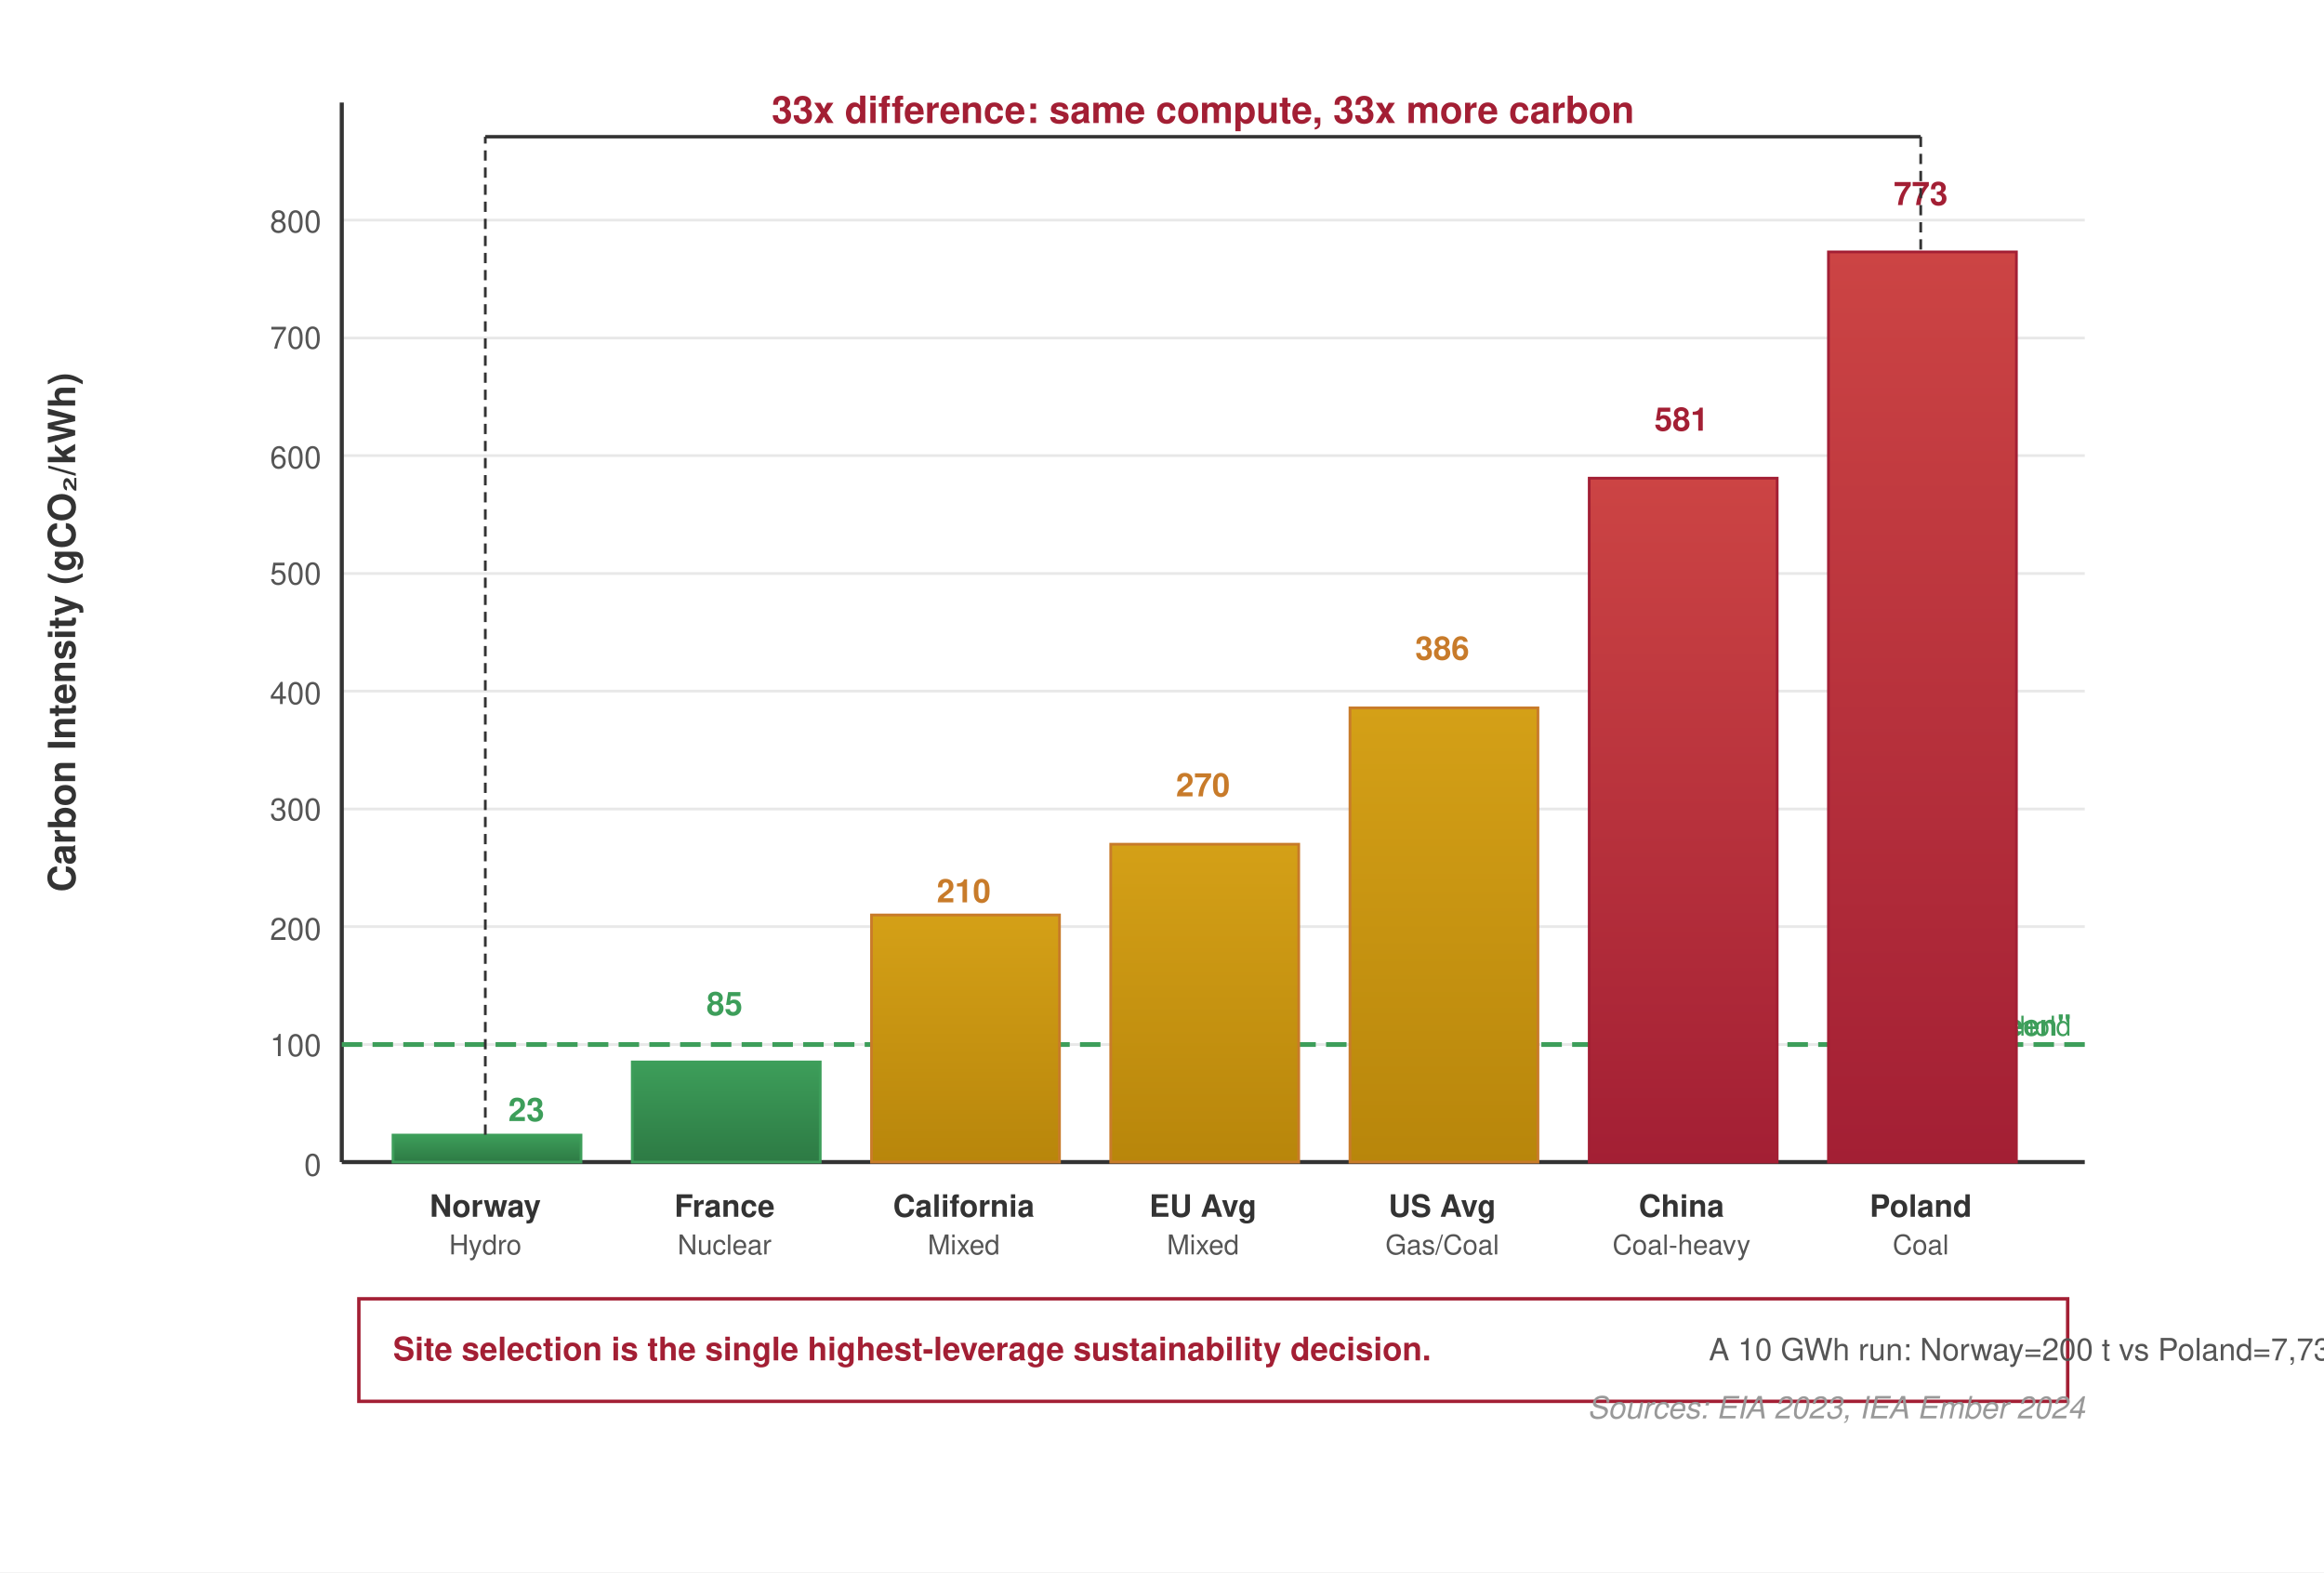
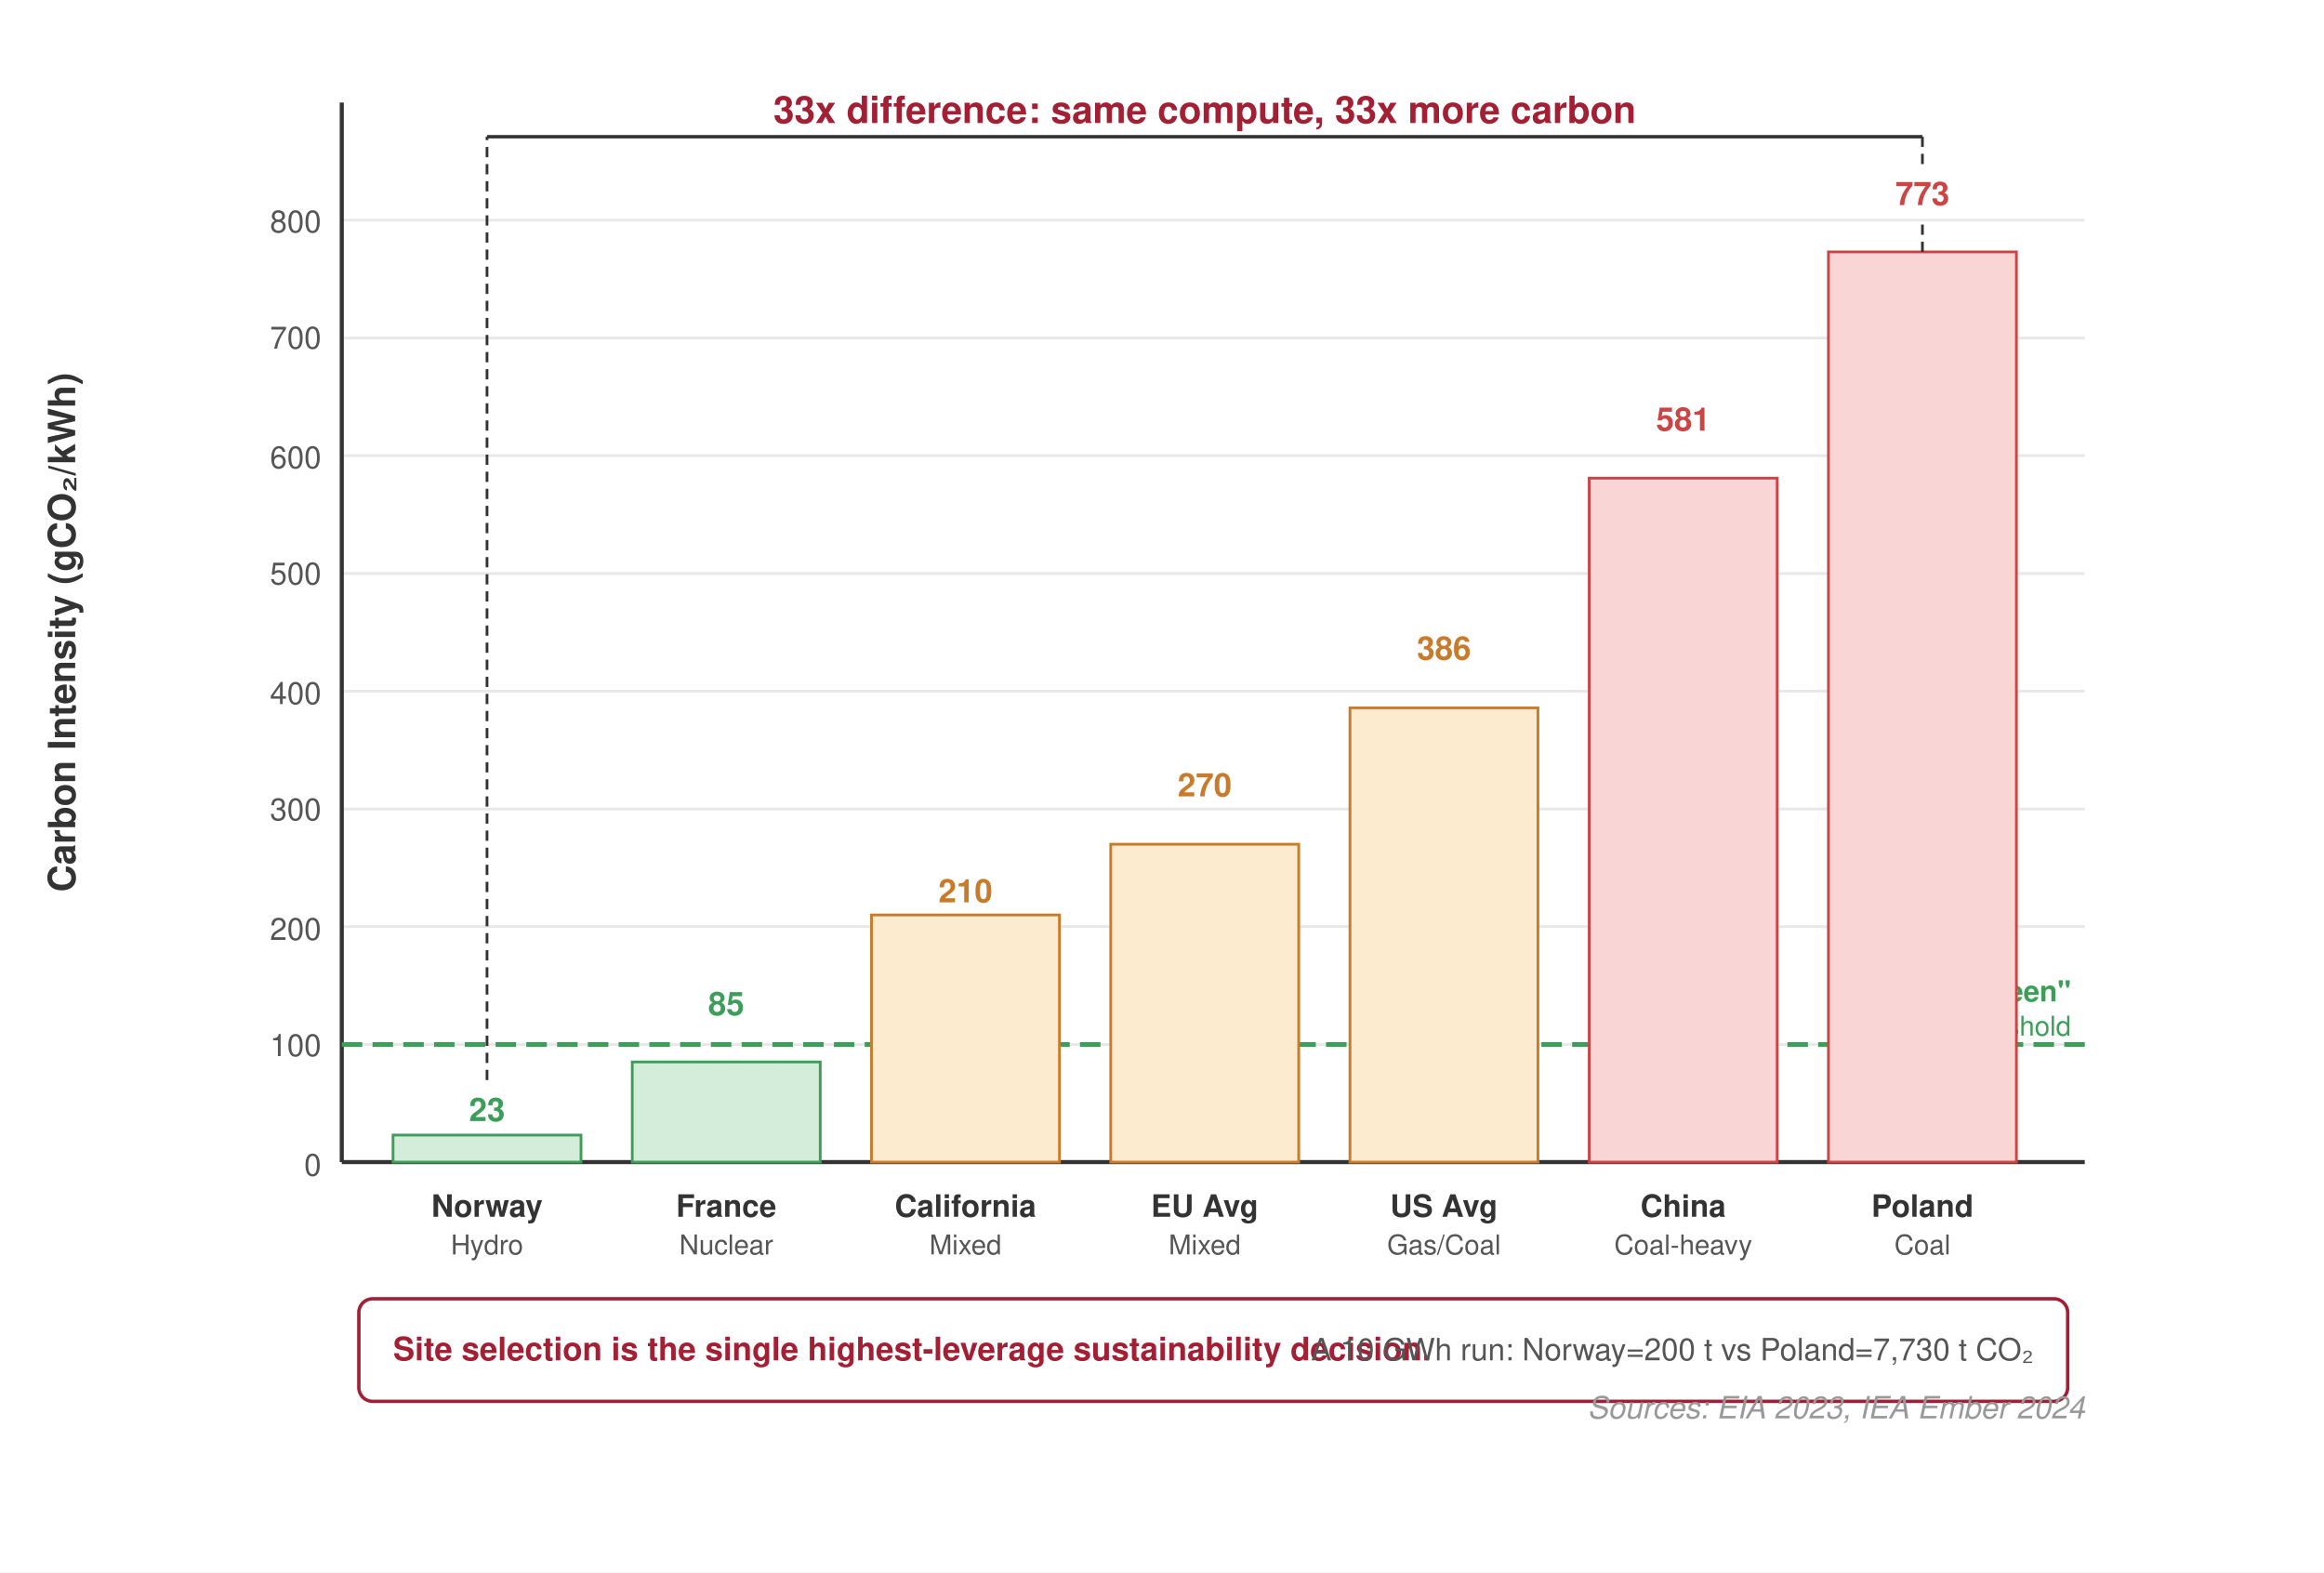
<svg xmlns="http://www.w3.org/2000/svg" viewBox="0 0 680 460" font-family="Helvetica Neue, Helvetica, Arial, sans-serif">
  <rect width="680" height="460" fill="#fff" />
-   <defs>
-     <linearGradient id="green-bar" x1="0" y1="0" x2="0" y2="1">
-       <stop offset="0%" stop-color="#3d9e5a" />
-       <stop offset="100%" stop-color="#2d7a44" />
-     </linearGradient>
-     <linearGradient id="yellow-bar" x1="0" y1="0" x2="0" y2="1">
-       <stop offset="0%" stop-color="#d4a017" />
-       <stop offset="100%" stop-color="#b8860b" />
-     </linearGradient>
-     <linearGradient id="red-bar" x1="0" y1="0" x2="0" y2="1">
-       <stop offset="0%" stop-color="#c44" />
-       <stop offset="100%" stop-color="#a31f34" />
-     </linearGradient>
-   </defs>
  <g stroke="#e8e8e8" stroke-width="0.8">
    <line x1="100" y1="305.6" x2="610" y2="305.6" />
    <line x1="100" y1="271.1" x2="610" y2="271.1" />
    <line x1="100" y1="236.7" x2="610" y2="236.7" />
    <line x1="100" y1="202.2" x2="610" y2="202.2" />
    <line x1="100" y1="167.8" x2="610" y2="167.8" />
    <line x1="100" y1="133.3" x2="610" y2="133.3" />
    <line x1="100" y1="98.9" x2="610" y2="98.9" />
    <line x1="100" y1="64.4" x2="610" y2="64.4" />
  </g>
  <line x1="100" y1="340" x2="610" y2="340" stroke="#333" stroke-width="1.2" />
  <line x1="100" y1="30" x2="100" y2="340" stroke="#333" stroke-width="1.2" />
  <g font-size="9" fill="#555" text-anchor="end">
    <text x="94" y="344">0</text>
    <text x="94" y="309">100</text>
    <text x="94" y="275">200</text>
    <text x="94" y="240">300</text>
    <text x="94" y="206">400</text>
    <text x="94" y="171">500</text>
    <text x="94" y="137">600</text>
    <text x="94" y="102">700</text>
    <text x="94" y="68">800</text>
  </g>
  <text x="22" y="185" text-anchor="middle" font-size="11" font-weight="600" fill="#333" transform="rotate(-90,22,185)">Carbon Intensity (gCO₂/kWh)</text>
  <line x1="100" y1="305.6" x2="610" y2="305.6" stroke="#3d9e5a" stroke-width="1.4" stroke-dasharray="6,3" />
-   <text x="606" y="303" font-size="8.5" font-weight="700" fill="#3d9e5a" text-anchor="end">"Green"</text>
-   <text x="606" y="303.0" font-size="8" fill="#3d9e5a" text-anchor="end">threshold</text>
-   <rect x="115" y="332.1" width="55" height="7.9" fill="url(#green-bar)" stroke="#3d9e5a" stroke-width="0.8" />
-   <text x="154.0" y="328" text-anchor="middle" font-size="9.5" font-weight="700" fill="#3d9e5a">23</text>
-   <text x="142" y="356" text-anchor="middle" font-size="9" font-weight="700" fill="#333">Norway</text>
-   <text x="142" y="367" text-anchor="middle" font-size="8" fill="#555">Hydro</text>
-   <rect x="185" y="310.7" width="55" height="29.3" fill="url(#green-bar)" stroke="#3d9e5a" stroke-width="0.8" />
-   <text x="212" y="297.0" text-anchor="middle" font-size="9.5" font-weight="700" fill="#3d9e5a">85</text>
-   <text x="212" y="356" text-anchor="middle" font-size="9" font-weight="700" fill="#333">France</text>
-   <text x="212" y="367" text-anchor="middle" font-size="8" fill="#555">Nuclear</text>
-   <rect x="255" y="267.7" width="55" height="72.3" fill="url(#yellow-bar)" stroke="#c87b2a" stroke-width="0.8" />
-   <text x="282" y="264" text-anchor="middle" font-size="9.5" font-weight="700" fill="#c87b2a">210</text>
-   <text x="282" y="356" text-anchor="middle" font-size="9" font-weight="700" fill="#333">California</text>
-   <text x="282" y="367" text-anchor="middle" font-size="8" fill="#555">Mixed</text>
-   <rect x="325" y="247.0" width="55" height="93.0" fill="url(#yellow-bar)" stroke="#c87b2a" stroke-width="0.8" />
-   <text x="352" y="233.0" text-anchor="middle" font-size="9.5" font-weight="700" fill="#c87b2a">270</text>
-   <text x="352" y="356" text-anchor="middle" font-size="9" font-weight="700" fill="#333">EU Avg</text>
-   <text x="352" y="367" text-anchor="middle" font-size="8" fill="#555">Mixed</text>
-   <rect x="395" y="207.1" width="55" height="132.9" fill="url(#yellow-bar)" stroke="#c87b2a" stroke-width="0.8" />
-   <text x="422" y="193.0" text-anchor="middle" font-size="9.5" font-weight="700" fill="#c87b2a">386</text>
-   <text x="422" y="356" text-anchor="middle" font-size="9" font-weight="700" fill="#333">US Avg</text>
-   <text x="422" y="367" text-anchor="middle" font-size="8" fill="#555">Gas/Coal</text>
-   <rect x="465" y="139.9" width="55" height="200.1" fill="url(#red-bar)" stroke="#a31f34" stroke-width="0.8" />
-   <text x="492" y="126.0" text-anchor="middle" font-size="9.5" font-weight="700" fill="#a31f34">581</text>
-   <text x="492" y="356" text-anchor="middle" font-size="9" font-weight="700" fill="#333">China</text>
-   <text x="492" y="367" text-anchor="middle" font-size="8" fill="#555">Coal-heavy</text>
-   <rect x="535" y="73.7" width="55" height="266.3" fill="url(#red-bar)" stroke="#a31f34" stroke-width="0.8" />
-   <text x="562" y="60.0" text-anchor="middle" font-size="9.5" font-weight="700" fill="#a31f34">773</text>
-   <text x="562" y="356" text-anchor="middle" font-size="9" font-weight="700" fill="#333">Poland</text>
-   <text x="562" y="367" text-anchor="middle" font-size="8" fill="#555">Coal</text>
-   <line x1="142" y1="332" x2="142" y2="40" stroke="#333" stroke-width="0.8" stroke-dasharray="3,2" />
-   <line x1="562" y1="73" x2="562" y2="40" stroke="#333" stroke-width="0.8" stroke-dasharray="3,2" />
-   <line x1="142" y1="40" x2="562" y2="40" stroke="#333" stroke-width="1" />
-   <text x="352" y="36" text-anchor="middle" font-size="11" font-weight="700" fill="#a31f34">33x difference: same compute, 33x more carbon</text>
-   <rect x="105" y="380" width="500" height="30" fill="#fff" stroke="#a31f34" stroke-width="1" />
+   <text x="606" y="293" font-size="8.5" font-weight="700" fill="#3d9e5a" text-anchor="end">"Green"</text>
+   <text x="606" y="303" font-size="8" fill="#3d9e5a" text-anchor="end">threshold</text>
+   <rect x="115" y="332.1" width="55" height="7.9" fill="#d4edda" stroke="#3d9e5a" stroke-width="0.8" />
+   <text x="142.5" y="328" text-anchor="middle" font-size="9.5" font-weight="700" fill="#3d9e5a">23</text>
+   <text x="142.5" y="356" text-anchor="middle" font-size="9" font-weight="700" fill="#333">Norway</text>
+   <text x="142.5" y="367" text-anchor="middle" font-size="8" fill="#555">Hydro</text>
+   <rect x="185" y="310.7" width="55" height="29.3" fill="#d4edda" stroke="#3d9e5a" stroke-width="0.8" />
+   <text x="212.5" y="297.0" text-anchor="middle" font-size="9.5" font-weight="700" fill="#3d9e5a">85</text>
+   <text x="212.5" y="356" text-anchor="middle" font-size="9" font-weight="700" fill="#333">France</text>
+   <text x="212.5" y="367" text-anchor="middle" font-size="8" fill="#555">Nuclear</text>
+   <rect x="255" y="267.7" width="55" height="72.3" fill="#fdebd0" stroke="#c87b2a" stroke-width="0.8" />
+   <text x="282.5" y="264" text-anchor="middle" font-size="9.5" font-weight="700" fill="#c87b2a">210</text>
+   <text x="282.5" y="356" text-anchor="middle" font-size="9" font-weight="700" fill="#333">California</text>
+   <text x="282.5" y="367" text-anchor="middle" font-size="8" fill="#555">Mixed</text>
+   <rect x="325" y="247.0" width="55" height="93.0" fill="#fdebd0" stroke="#c87b2a" stroke-width="0.8" />
+   <text x="352.5" y="233.0" text-anchor="middle" font-size="9.5" font-weight="700" fill="#c87b2a">270</text>
+   <text x="352.5" y="356" text-anchor="middle" font-size="9" font-weight="700" fill="#333">EU Avg</text>
+   <text x="352.5" y="367" text-anchor="middle" font-size="8" fill="#555">Mixed</text>
+   <rect x="395" y="207.1" width="55" height="132.9" fill="#fdebd0" stroke="#c87b2a" stroke-width="0.8" />
+   <text x="422.5" y="193.0" text-anchor="middle" font-size="9.5" font-weight="700" fill="#c87b2a">386</text>
+   <text x="422.5" y="356" text-anchor="middle" font-size="9" font-weight="700" fill="#333">US Avg</text>
+   <text x="422.5" y="367" text-anchor="middle" font-size="8" fill="#555">Gas/Coal</text>
+   <rect x="465" y="139.9" width="55" height="200.1" fill="#f9d6d5" stroke="#c44" stroke-width="0.8" />
+   <text x="492.5" y="126.0" text-anchor="middle" font-size="9.5" font-weight="700" fill="#c44">581</text>
+   <text x="492.5" y="356" text-anchor="middle" font-size="9" font-weight="700" fill="#333">China</text>
+   <text x="492.5" y="367" text-anchor="middle" font-size="8" fill="#555">Coal-heavy</text>
+   <rect x="535" y="73.7" width="55" height="266.3" fill="#f9d6d5" stroke="#c44" stroke-width="0.8" />
+   <text x="562.5" y="60.0" text-anchor="middle" font-size="9.5" font-weight="700" fill="#c44">773</text>
+   <text x="562.5" y="356" text-anchor="middle" font-size="9" font-weight="700" fill="#333">Poland</text>
+   <text x="562.5" y="367" text-anchor="middle" font-size="8" fill="#555">Coal</text>
+   <line x1="142.5" y1="316" x2="142.5" y2="40" stroke="#333" stroke-width="0.8" stroke-dasharray="3,2" />
+   <line x1="562.5" y1="73.7" x2="562.5" y2="64" stroke="#333" stroke-width="0.8" stroke-dasharray="3,2" />
+   <line x1="562.5" y1="48" x2="562.5" y2="40" stroke="#333" stroke-width="0.8" stroke-dasharray="3,2" />
+   <line x1="142.5" y1="40" x2="562.5" y2="40" stroke="#333" stroke-width="1" />
+   <text x="352.5" y="36" text-anchor="middle" font-size="11" font-weight="700" fill="#a31f34">33x difference: same compute, 33x more carbon</text>
+   <rect x="105" y="380" width="500" height="30" fill="#fff" stroke="#a31f34" stroke-width="1" rx="4" />
  <text x="115" y="398" font-size="9.5" font-weight="700" fill="#a31f34">Site selection is the single highest-leverage sustainability decision.</text>
-   <text x="500" y="398" font-size="9" fill="#555">A 10 GWh run: Norway=200 t vs Poland=7,730 t CO₂</text>
+   <text x="595" y="398" font-size="9" fill="#555" text-anchor="end">A 10 GWh run: Norway=200 t vs Poland=7,730 t CO₂</text>
  <text x="610" y="415" text-anchor="end" font-size="9" fill="#999" font-style="italic">Sources: EIA 2023, IEA Ember 2024</text>
</svg>
